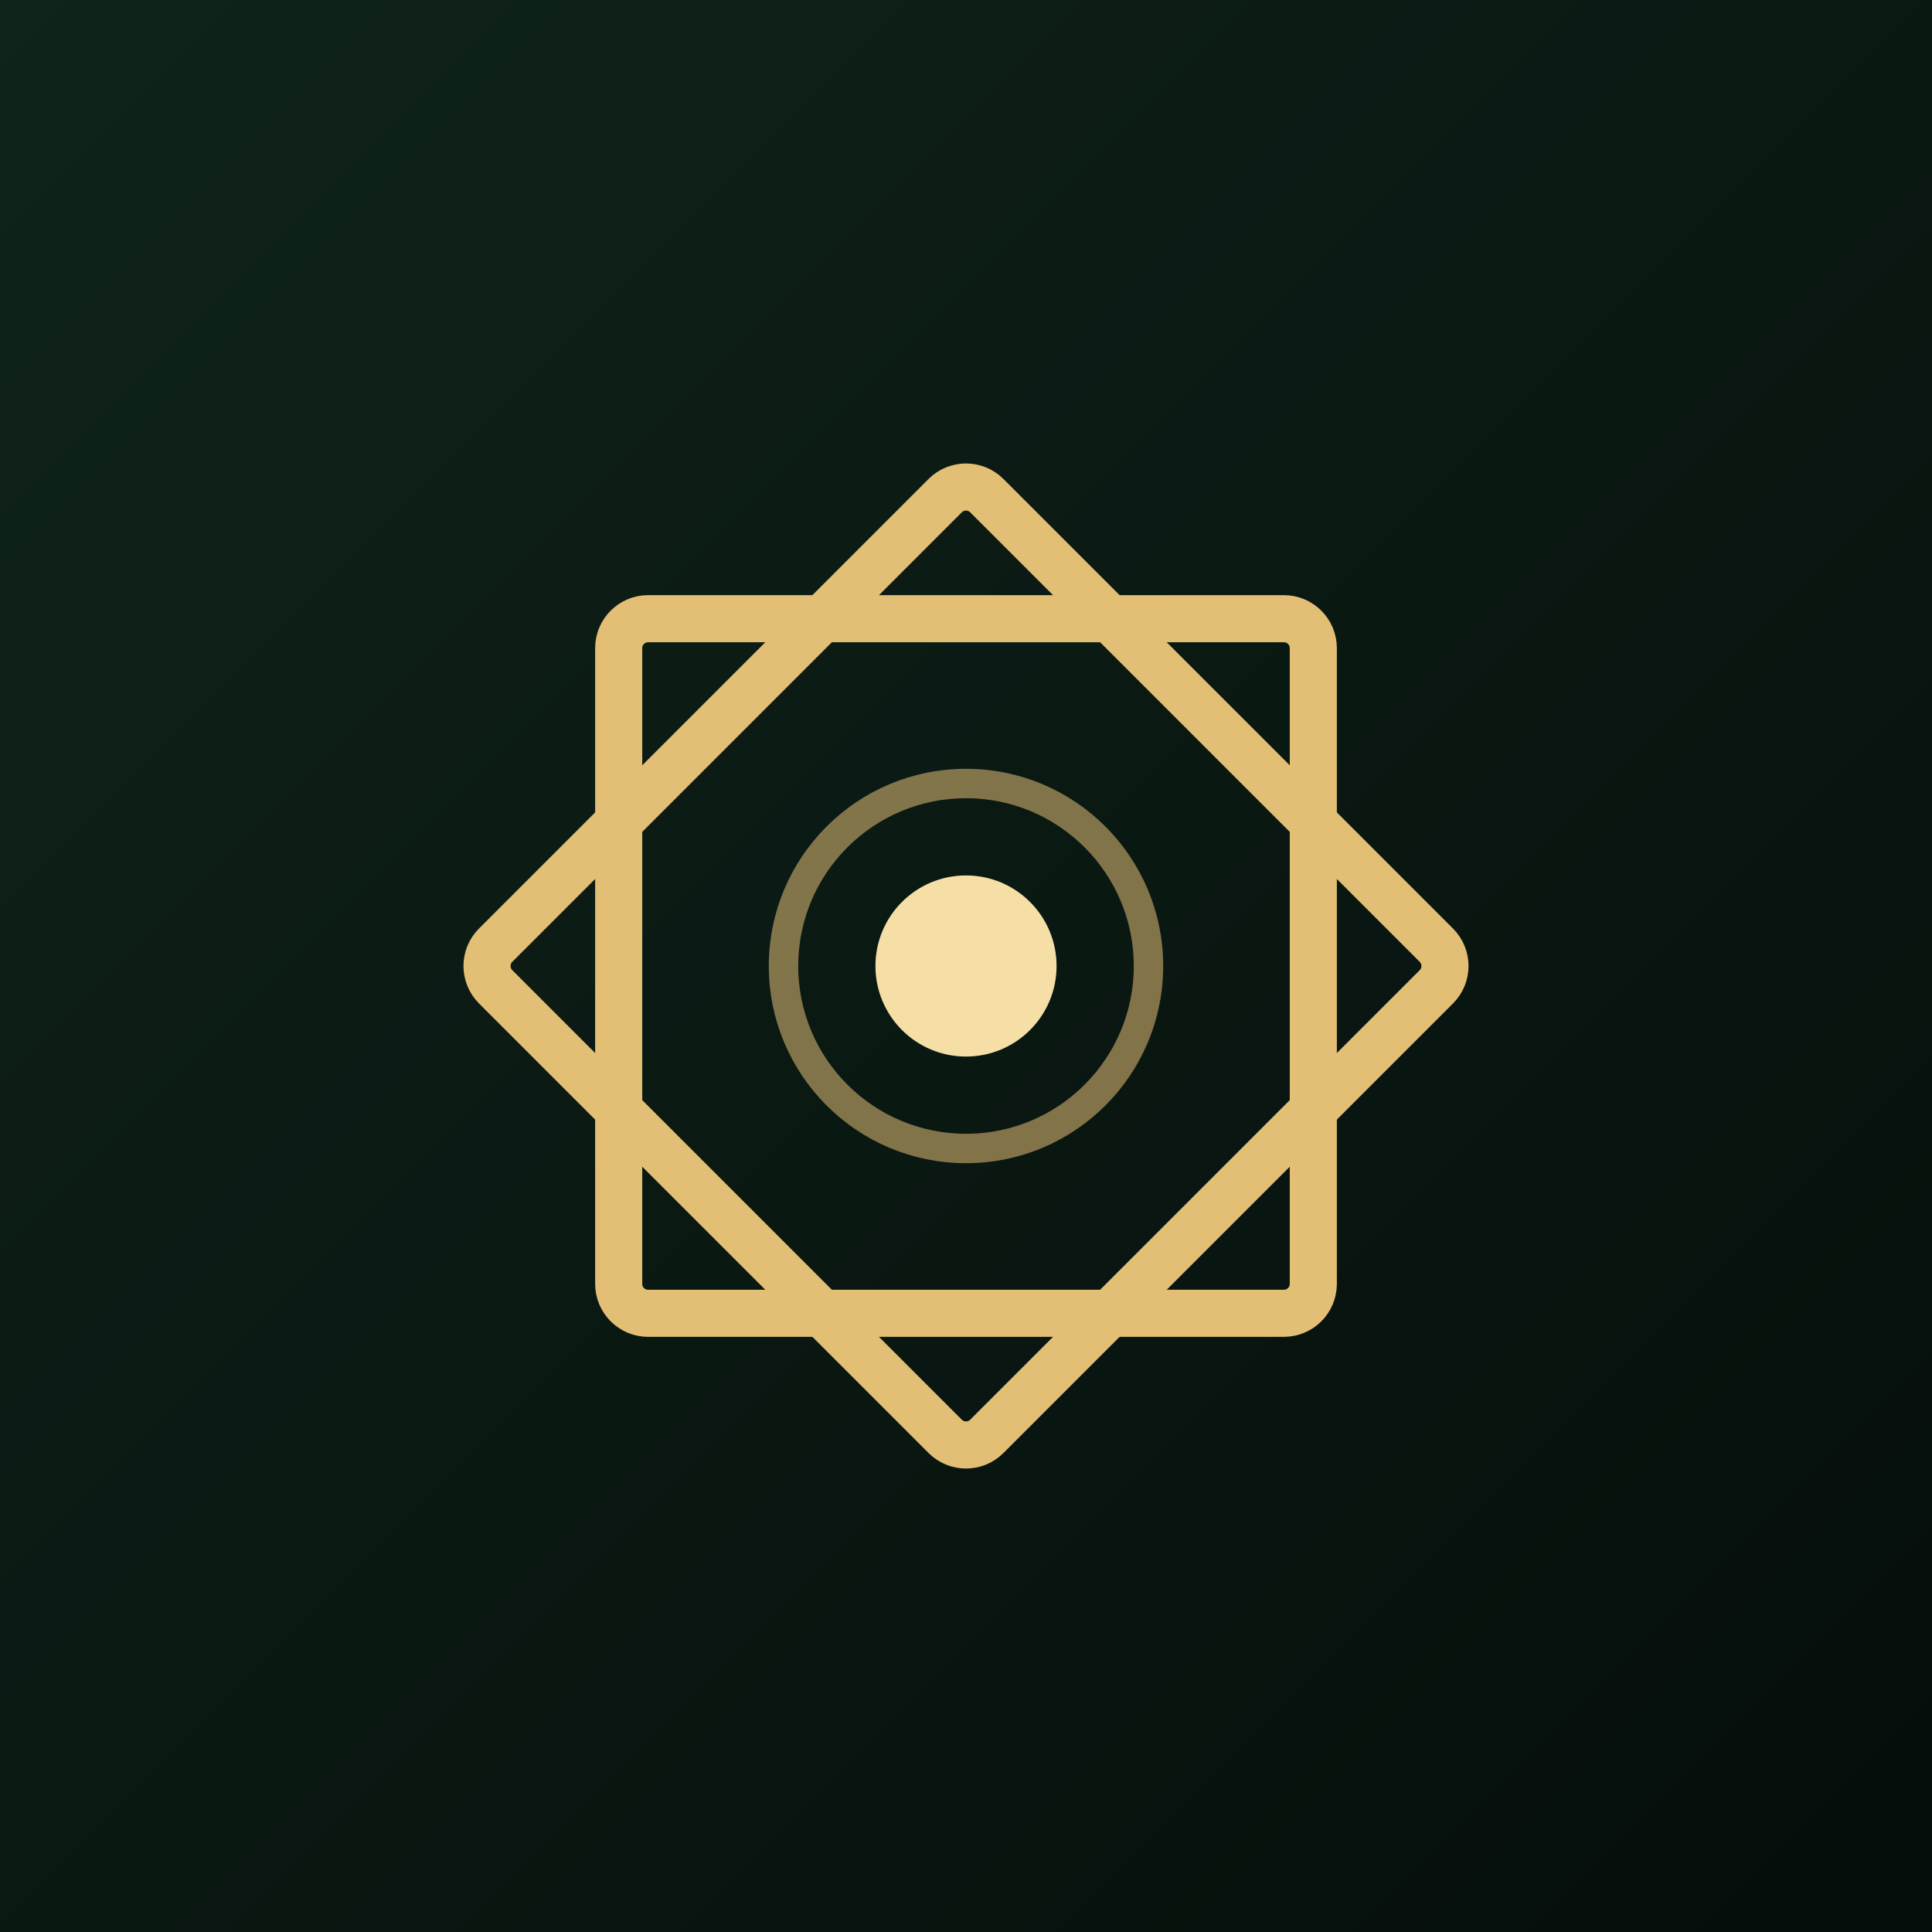
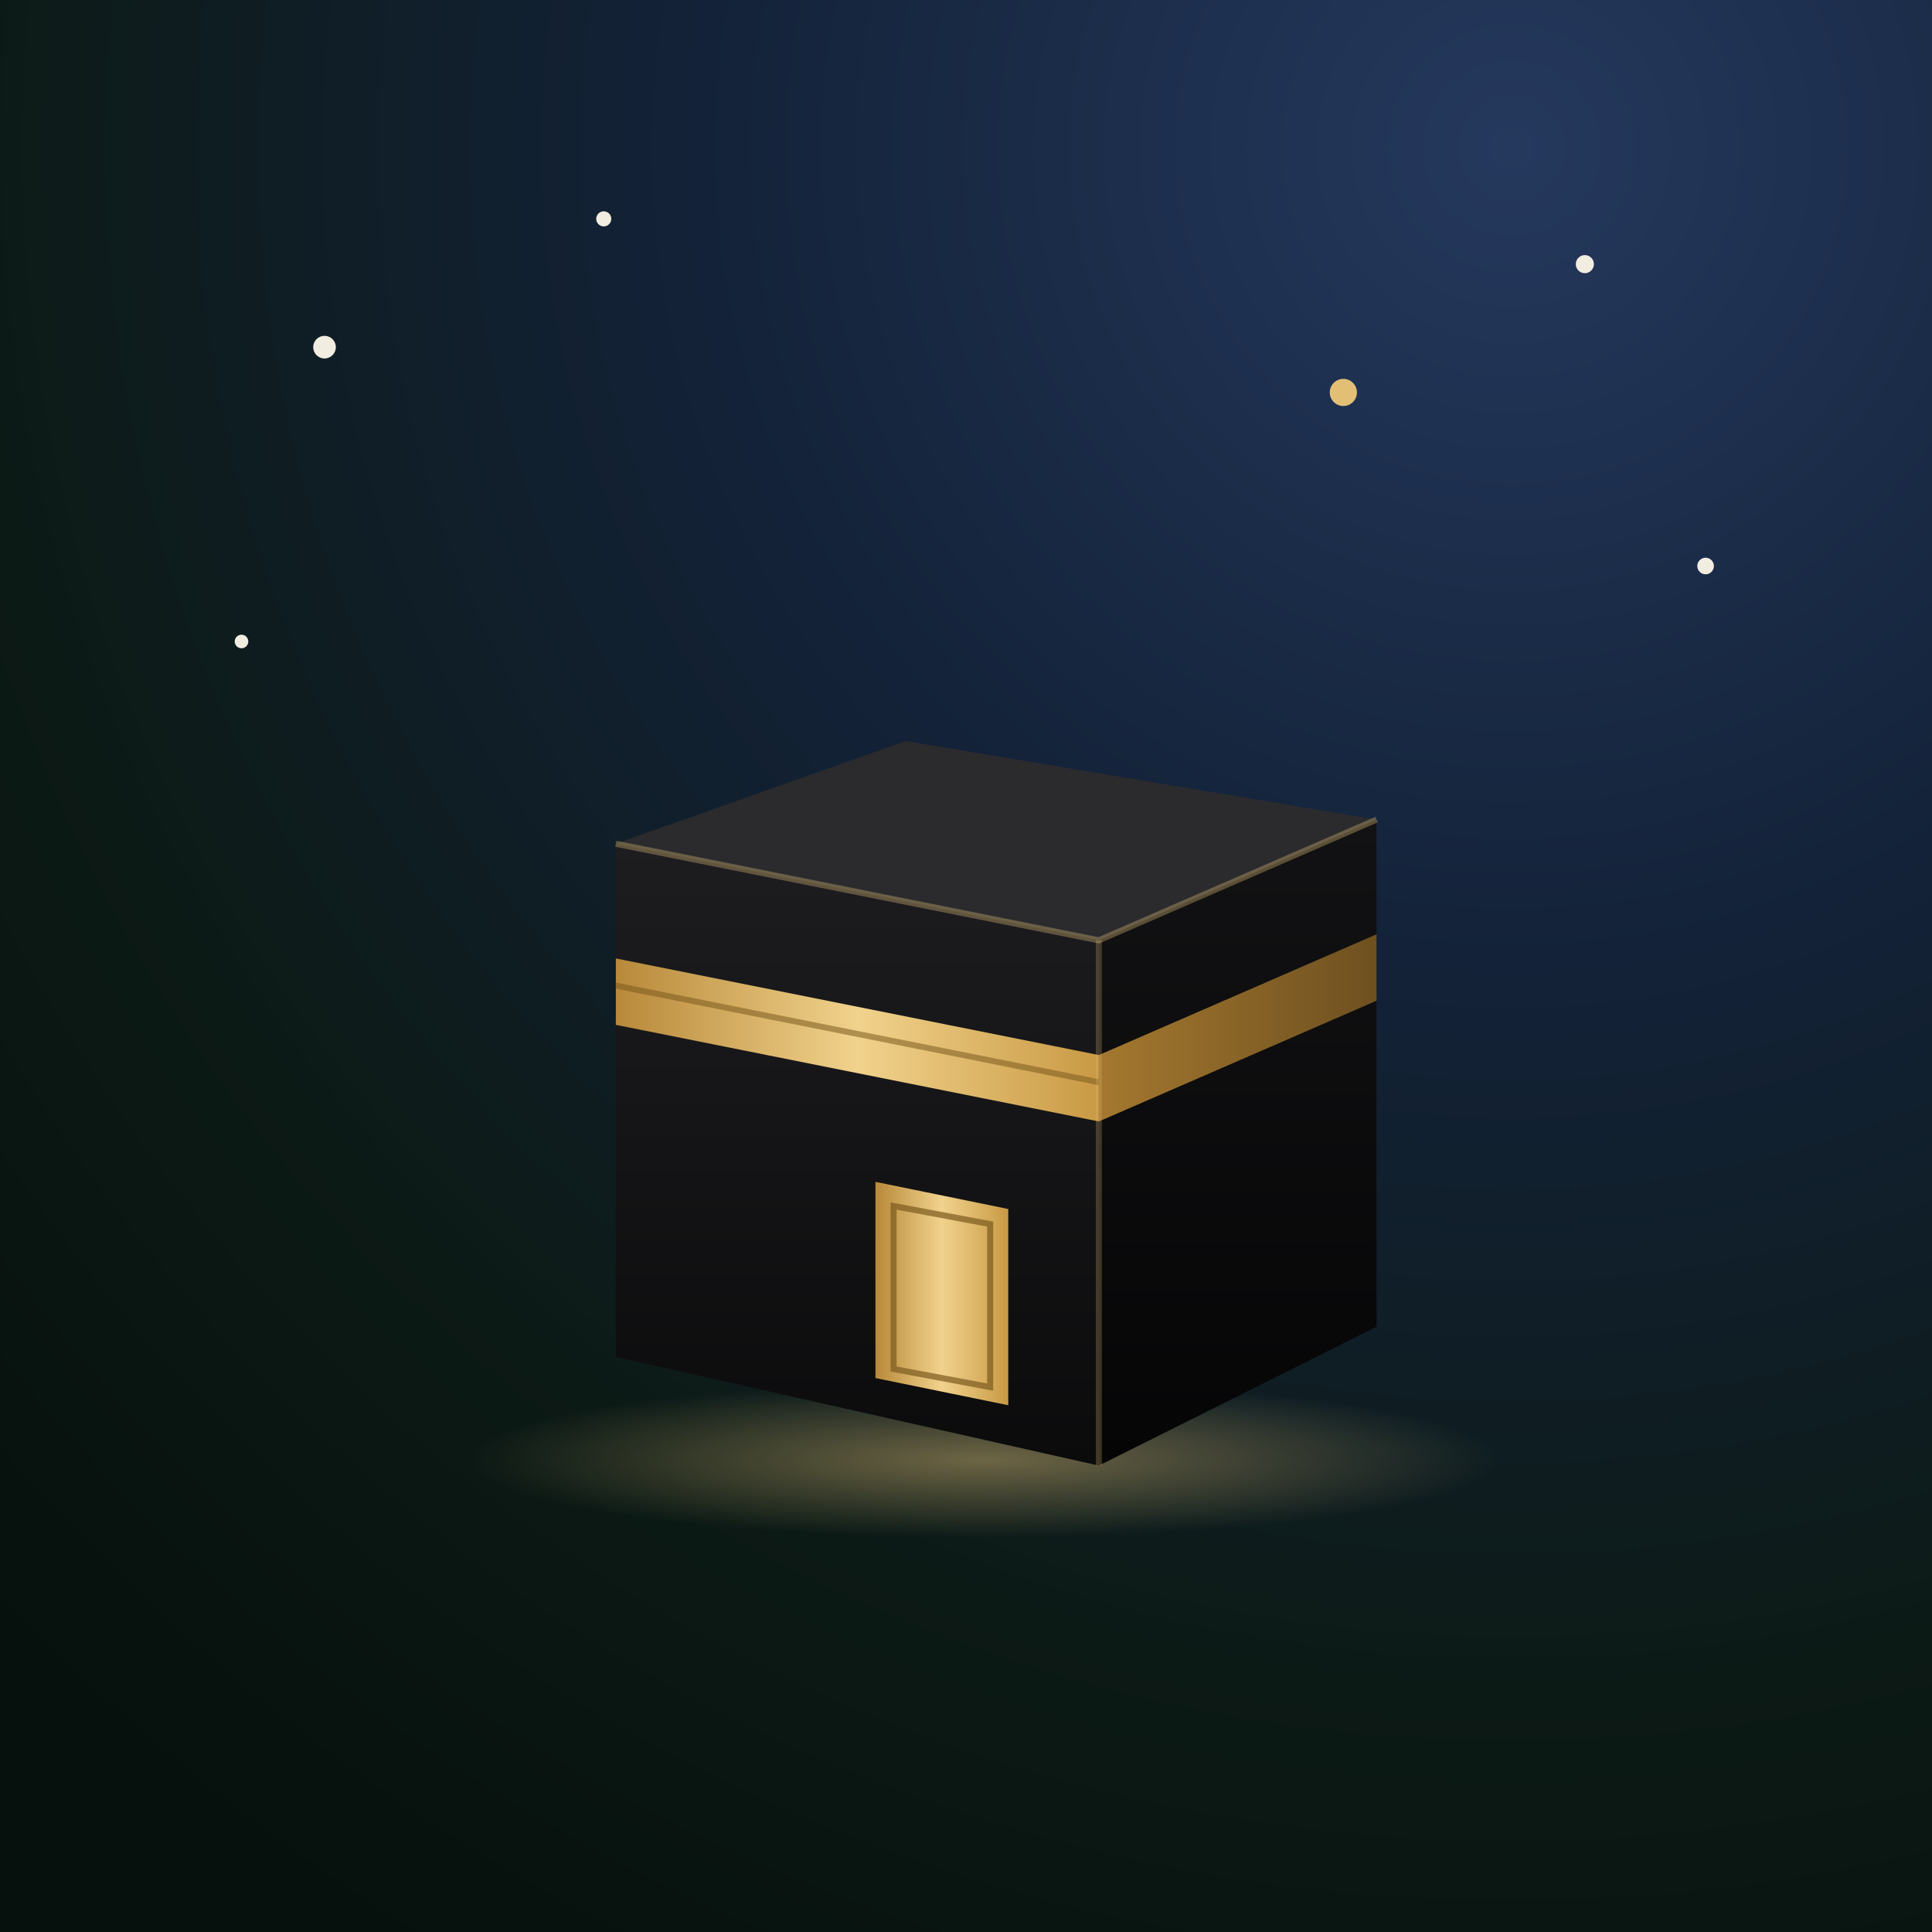
<svg xmlns="http://www.w3.org/2000/svg" viewBox="0 0 512 512">
  <defs>
-     <linearGradient id="z" x1="0" y1="0" x2="1" y2="1">
-       <stop offset="0" stop-color="#10241b" />
-       <stop offset="1" stop-color="#050d0a" />
+     <radialGradient id="gece" cx="78%" cy="8%" r="110%">
+       <stop offset="0" stop-color="#25395e" />
+       <stop offset=".38" stop-color="#132238" />
+       <stop offset=".72" stop-color="#0c1a16" />
+       <stop offset="1" stop-color="#06100c" />
+     </radialGradient>
+     <linearGradient id="on" x1="0" y1="0" x2="0" y2="1">
+       <stop offset="0" stop-color="#1d1d20" />
+       <stop offset="1" stop-color="#0b0b0c" />
    </linearGradient>
+     <linearGradient id="yan" x1="0" y1="0" x2="0" y2="1">
+       <stop offset="0" stop-color="#121214" />
+       <stop offset="1" stop-color="#050506" />
+     </linearGradient>
+     <linearGradient id="altin" x1="0" y1="0" x2="1" y2="0">
+       <stop offset="0" stop-color="#b8893a" />
+       <stop offset=".5" stop-color="#f1d28c" />
+       <stop offset="1" stop-color="#c99a45" />
+     </linearGradient>
+     <linearGradient id="altinKoyu" x1="0" y1="0" x2="1" y2="0">
+       <stop offset="0" stop-color="#a4782f" />
+       <stop offset="1" stop-color="#6e5020" />
+     </linearGradient>
+     <radialGradient id="zeminIsik">
+       <stop offset="0" stop-color="#e3bf76" stop-opacity=".45" />
+       <stop offset="1" stop-color="#e3bf76" stop-opacity="0" />
+     </radialGradient>
  </defs>
-   <rect width="512" height="512" fill="url(#z)" />
-   <g transform="translate(256 256) scale(.78)" fill="none" stroke="#e3bf76" stroke-width="16" stroke-linejoin="round">
-     <rect x="-118" y="-118" width="236" height="236" rx="10" />
-     <rect x="-118" y="-118" width="236" height="236" rx="10" transform="rotate(45)" />
-     <circle r="62" stroke-width="10" opacity=".55" />
+   <rect width="512" height="512" rx="0" fill="url(#gece)" />
+   <g fill="#f2ede1">
+     <circle cx="86" cy="92" r="3" />
+     <circle cx="420" cy="70" r="2.4" />
+     <circle cx="160" cy="58" r="2" />
+     <circle cx="452" cy="150" r="2.2" />
+     <circle cx="64" cy="170" r="1.8" />
  </g>
-   <circle cx="256" cy="256" r="24" fill="#f6dfa6" />
+   <circle cx="356" cy="104" r="3.6" fill="#e3bf76" />
+   <g transform="translate(256 262) scale(0.8) translate(-256 -262)">
+     <ellipse cx="262" cy="418" rx="170" ry="26" fill="url(#zeminIsik)" />
+     <polygon points="140,214 300,246 392,206 236,180" fill="#2b2b2e" />
+     <polygon points="140,214 300,246 300,420 140,384" fill="url(#on)" />
+     <polygon points="300,246 392,206 392,374 300,420" fill="url(#yan)" />
+     <polygon points="140,252 300,284 300,306 140,274" fill="url(#altin)" />
+     <polygon points="300,284 392,244 392,266 300,306" fill="url(#altinKoyu)" />
+     <polygon points="140,260 300,292 300,294 140,262" fill="#7a5a1e" opacity=".55" />
+     <polygon points="226,326 270,335 270,400 226,391" fill="url(#altin)" />
+     <polygon points="232,334 264,340 264,394 232,388" fill="none" stroke="#7a5a1e" stroke-width="2" opacity=".7" />
+     <polyline points="140,214 300,246 392,206" fill="none" stroke="#e3bf76" stroke-opacity=".35" stroke-width="2" />
+     <line x1="300" y1="246" x2="300" y2="420" stroke="#e3bf76" stroke-opacity=".25" stroke-width="2" />
+   </g>
</svg>
